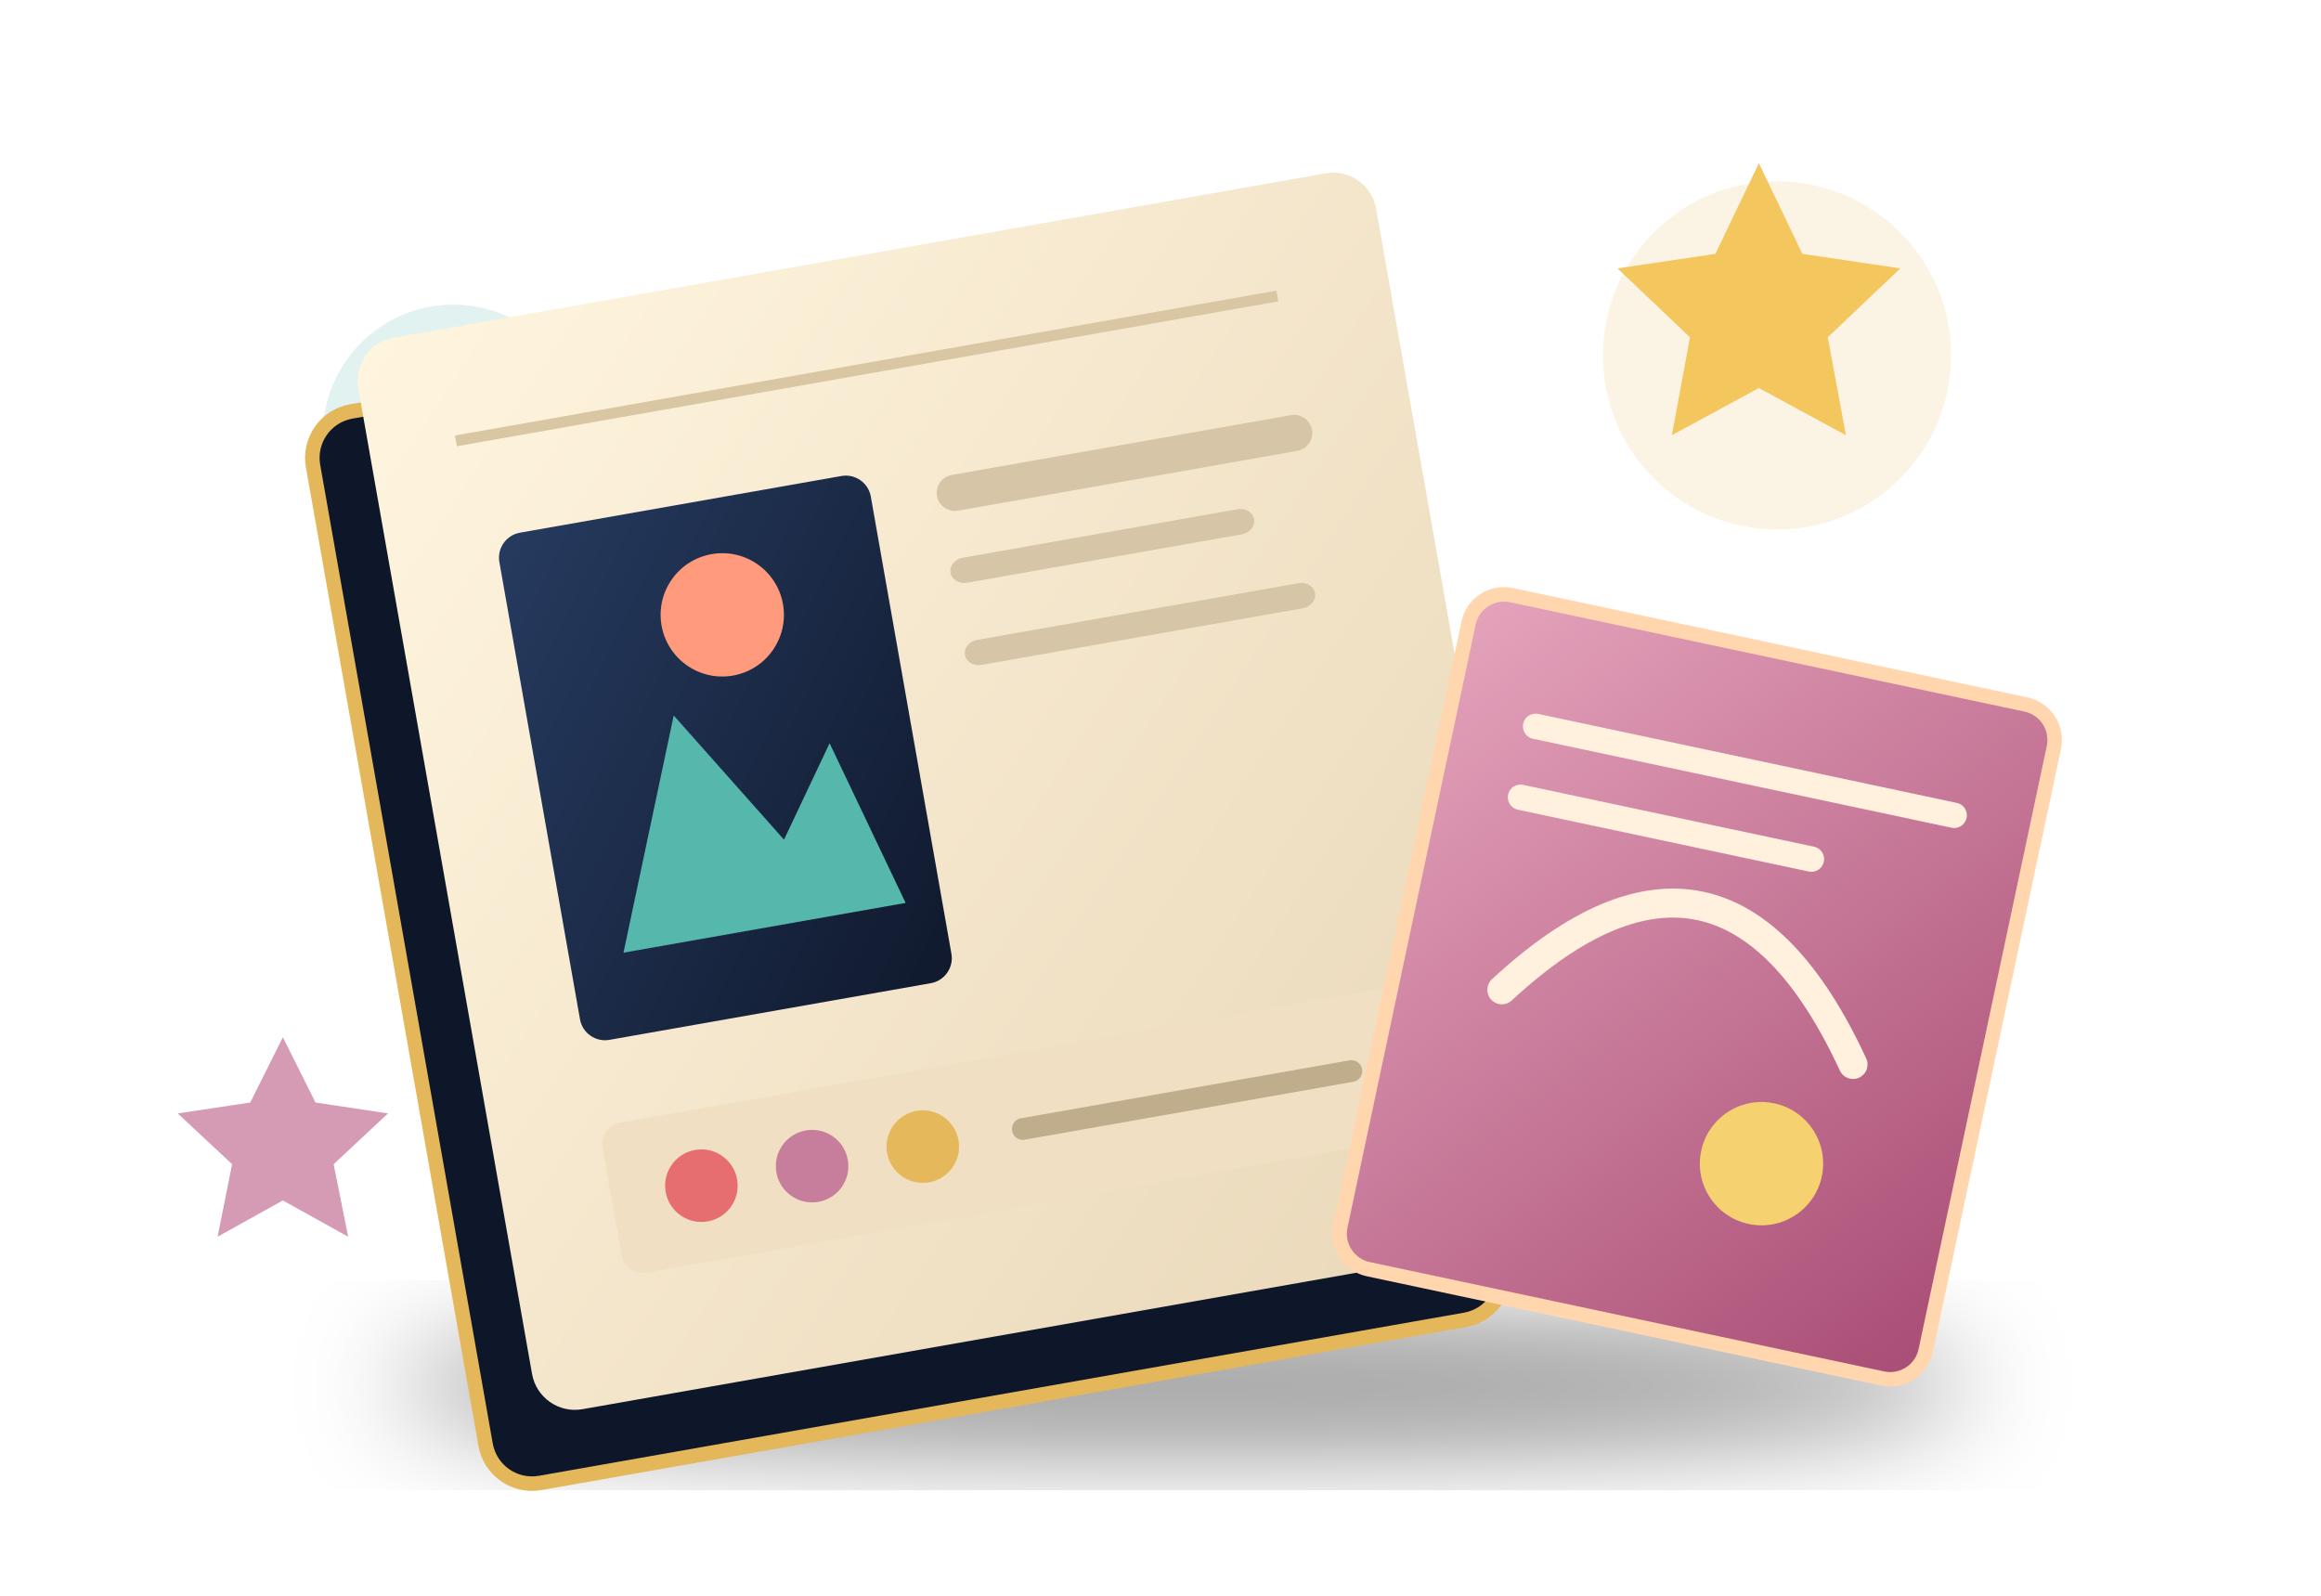
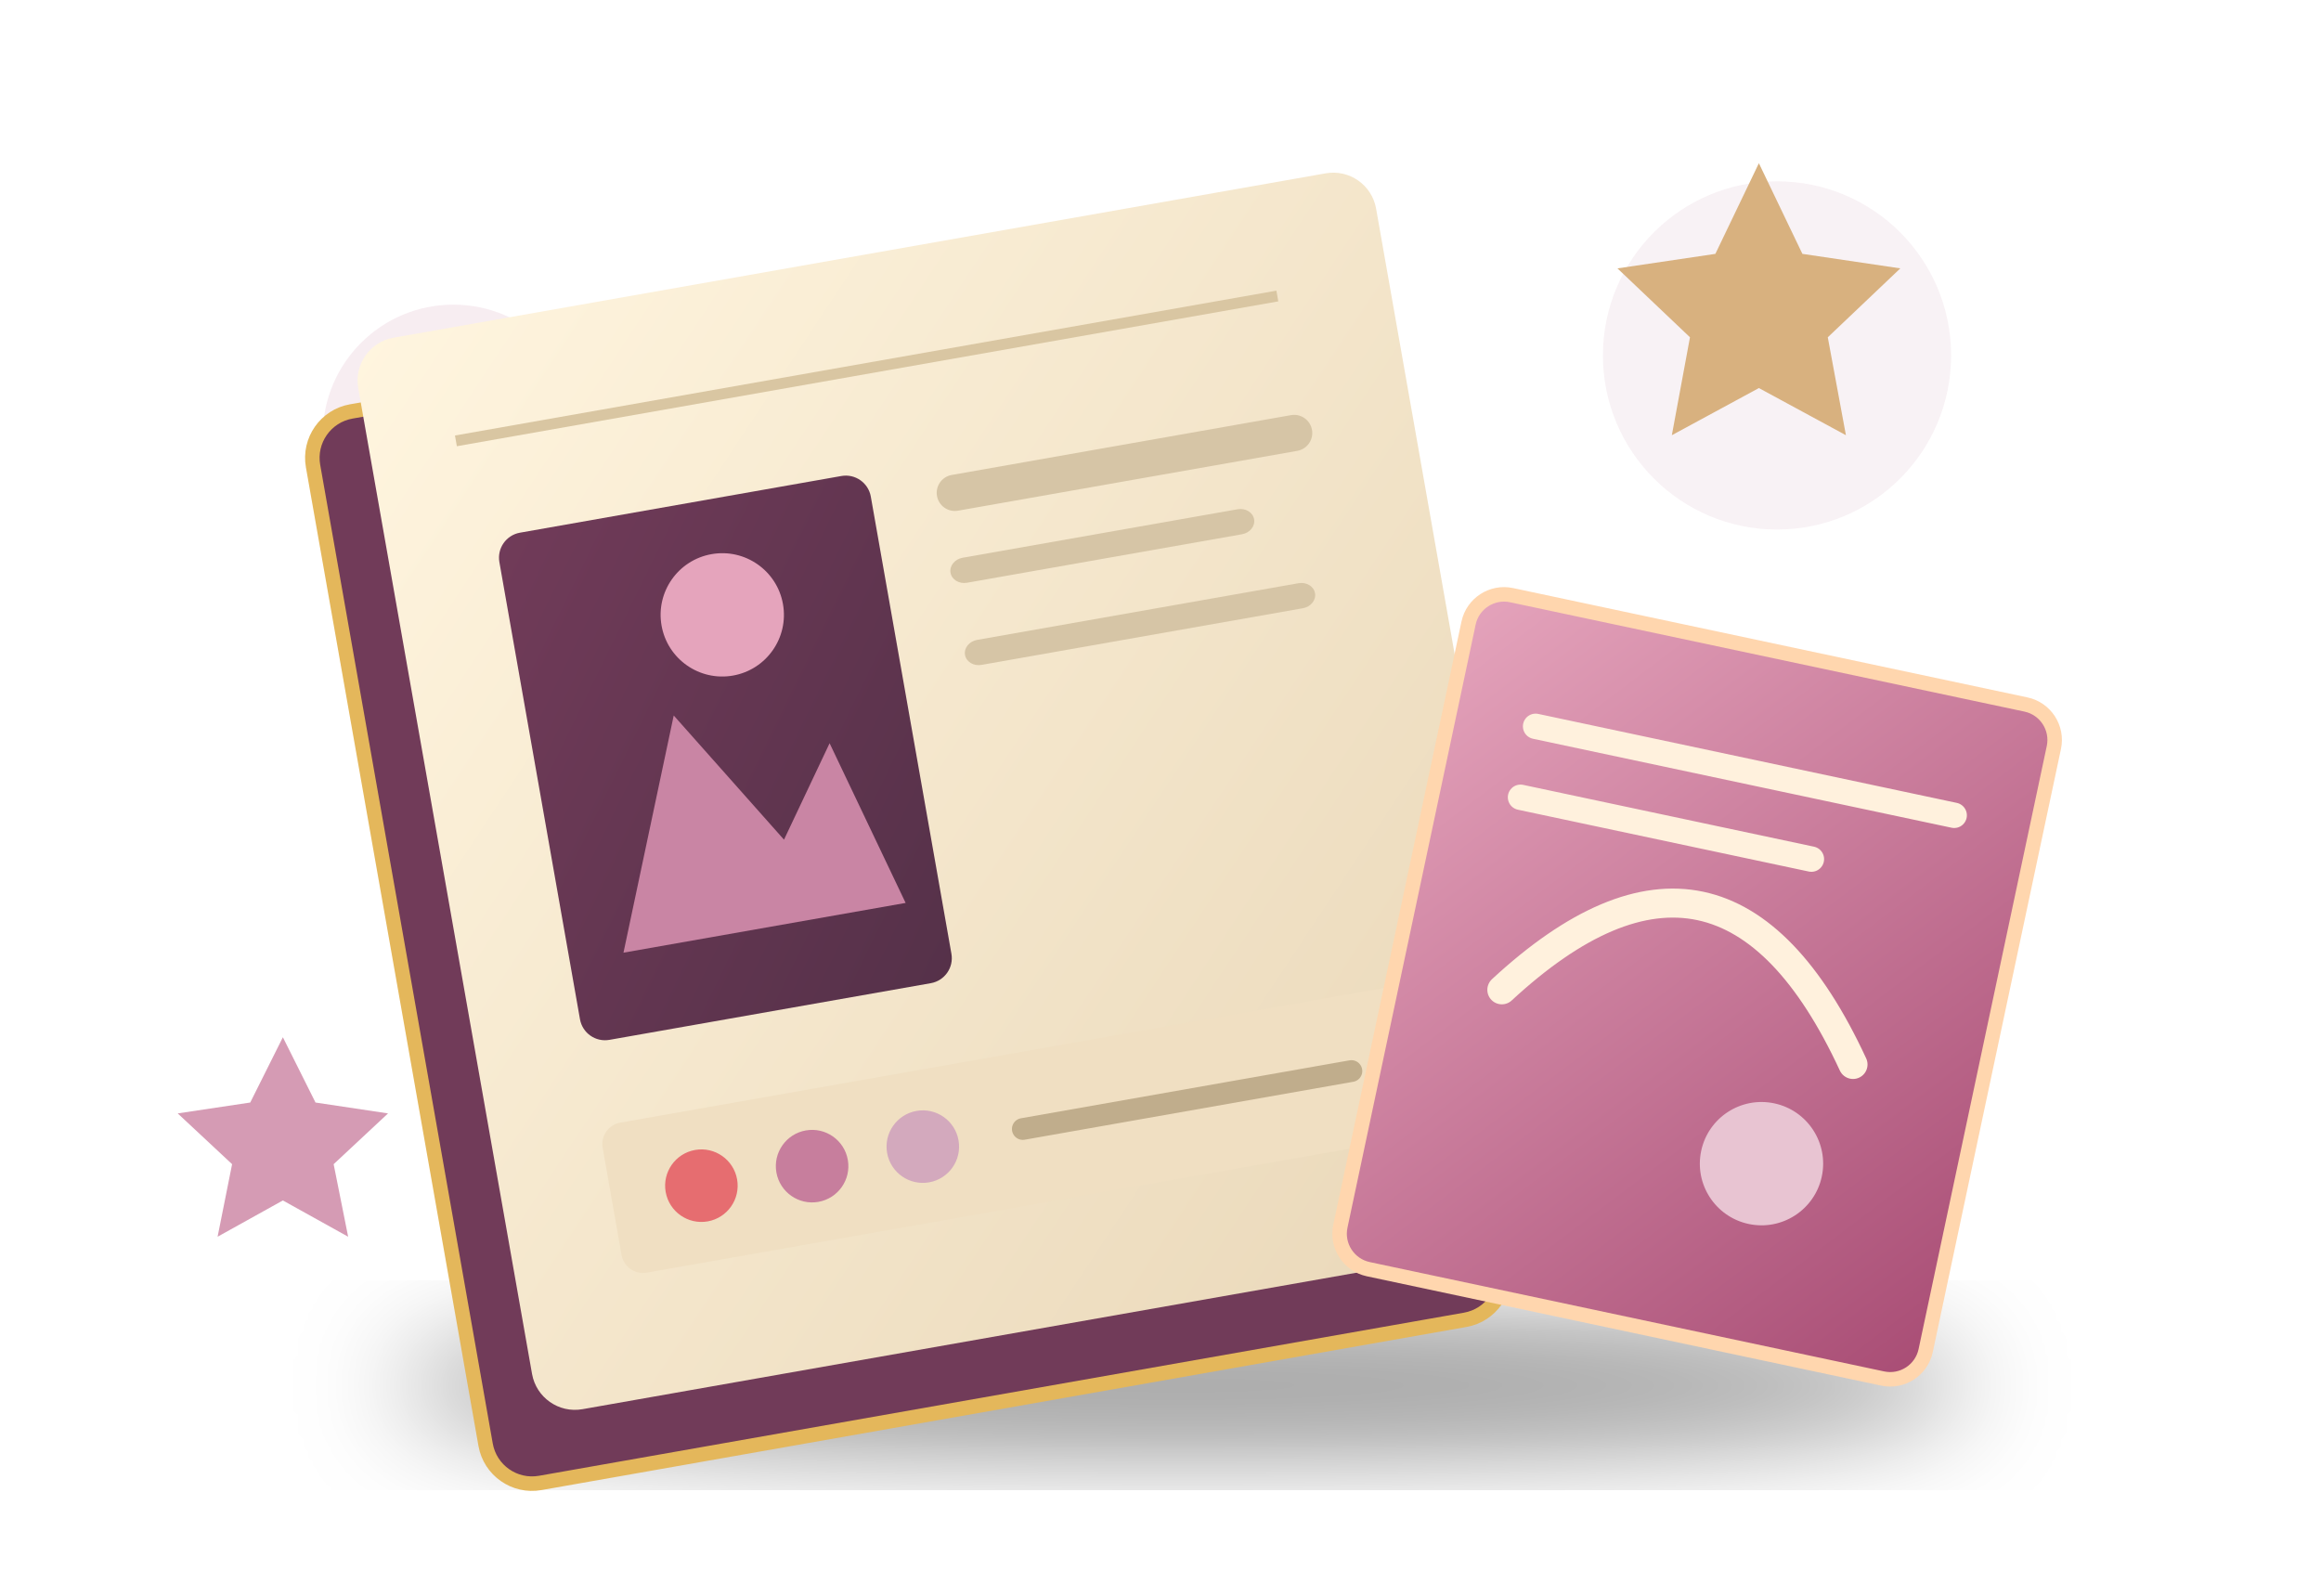
<svg xmlns="http://www.w3.org/2000/svg" viewBox="0 0 640 440">
  <defs>
    <linearGradient id="paper" x2="1" y2="1">
      <stop stop-color="#fff5df" />
      <stop offset="1" stop-color="#e9d7b8" />
    </linearGradient>
    <linearGradient id="navy" x2="1" y2="1">
-       <stop stop-color="#263b60" />
-       <stop offset="1" stop-color="#10192d" />
+       <stop stop-color="#713b59" />
+       <stop offset="1" stop-color="#553149" />
    </linearGradient>
    <linearGradient id="coral" x2="1" y2="1">
      <stop stop-color="#e5a4bc" />
      <stop offset="1" stop-color="#a84c74" />
    </linearGradient>
    <filter id="shadow">
      <feGaussianBlur stdDeviation="15" />
    </filter>
  </defs>
  <ellipse cx="326" cy="382" rx="218" ry="24" fill="#000" opacity=".35" filter="url(#shadow)" />
-   <circle cx="490" cy="98" r="48" fill="#e6b85c" opacity=".16" />
-   <circle cx="125" cy="120" r="36" fill="#5ab6b0" opacity=".18" />
+   <circle cx="490" cy="98" r="48" fill="#d3a9bd" opacity=".16" />
+   <circle cx="125" cy="120" r="36" fill="#d59bb4" opacity=".18" />
  <g transform="rotate(-10 270 220)">
-     <rect x="105" y="85" width="285" height="300" rx="13" fill="#0d1729" stroke="#e4b75b" stroke-width="4" />
+     <rect x="105" y="85" width="285" height="300" rx="13" fill="#713b59" stroke="#e4b75b" stroke-width="4" />
    <rect x="121" y="67" width="285" height="300" rx="12" fill="url(#paper)" />
    <path d="M145 98h230" stroke="#d9c6a2" stroke-width="3" />
    <rect x="151" y="126" width="104" height="142" rx="7" fill="url(#navy)" />
-     <path d="M166 245l25-62 24 39 17-24 13 47z" fill="#56b7ad" />
-     <circle cx="209" cy="158" r="17" fill="#ff9a7d" />
+     <path d="M166 245l25-62 24 39 17-24 13 47z" fill="#c985a4" />
+     <circle cx="209" cy="158" r="17" fill="#e5a4bc" />
    <rect x="273" y="131" width="105" height="10" rx="5" fill="#d6c5a6" />
    <rect x="273" y="154" width="85" height="7" rx="4" fill="#d6c5a6" />
    <rect x="273" y="177" width="98" height="7" rx="4" fill="#d6c5a6" />
    <rect x="151" y="291" width="227" height="42" rx="6" fill="#f0dfc2" />
    <circle cx="176" cy="312" r="10" fill="#e66d70" />
    <circle cx="207" cy="312" r="10" fill="#c77e9d" />
-     <circle cx="238" cy="312" r="10" fill="#e6b85c" />
+     <circle cx="238" cy="312" r="10" fill="#d3a9bd" />
    <path d="M266 312h92" stroke="#c0ad8c" stroke-width="6" stroke-linecap="round" />
  </g>
  <g transform="rotate(12 465 250)">
    <rect x="390" y="176" width="165" height="190" rx="10" fill="url(#coral)" stroke="#ffd6ae" stroke-width="4" />
    <path d="M414 210h118M414 230h82" stroke="#fff1dd" stroke-width="7" stroke-linecap="round" />
    <path d="M420 283q48-68 99 0" fill="none" stroke="#fff1dd" stroke-width="8" stroke-linecap="round" />
-     <circle cx="500" cy="315" r="17" fill="#f6d16f" />
+     <circle cx="500" cy="315" r="17" fill="#e8c4d2" />
  </g>
-   <path d="M485 45l12 25 27 4-20 19 5 27-24-13-24 13 5-27-20-19 27-4z" fill="#f3c65e" />
+   <path d="M485 45l12 25 27 4-20 19 5 27-24-13-24 13 5-27-20-19 27-4z" fill="#d8b17f" />
  <path d="M78 286l9 18 20 3-15 14 4 20-18-10-18 10 4-20-15-14 20-3z" fill="#d59bb4" />
</svg>
